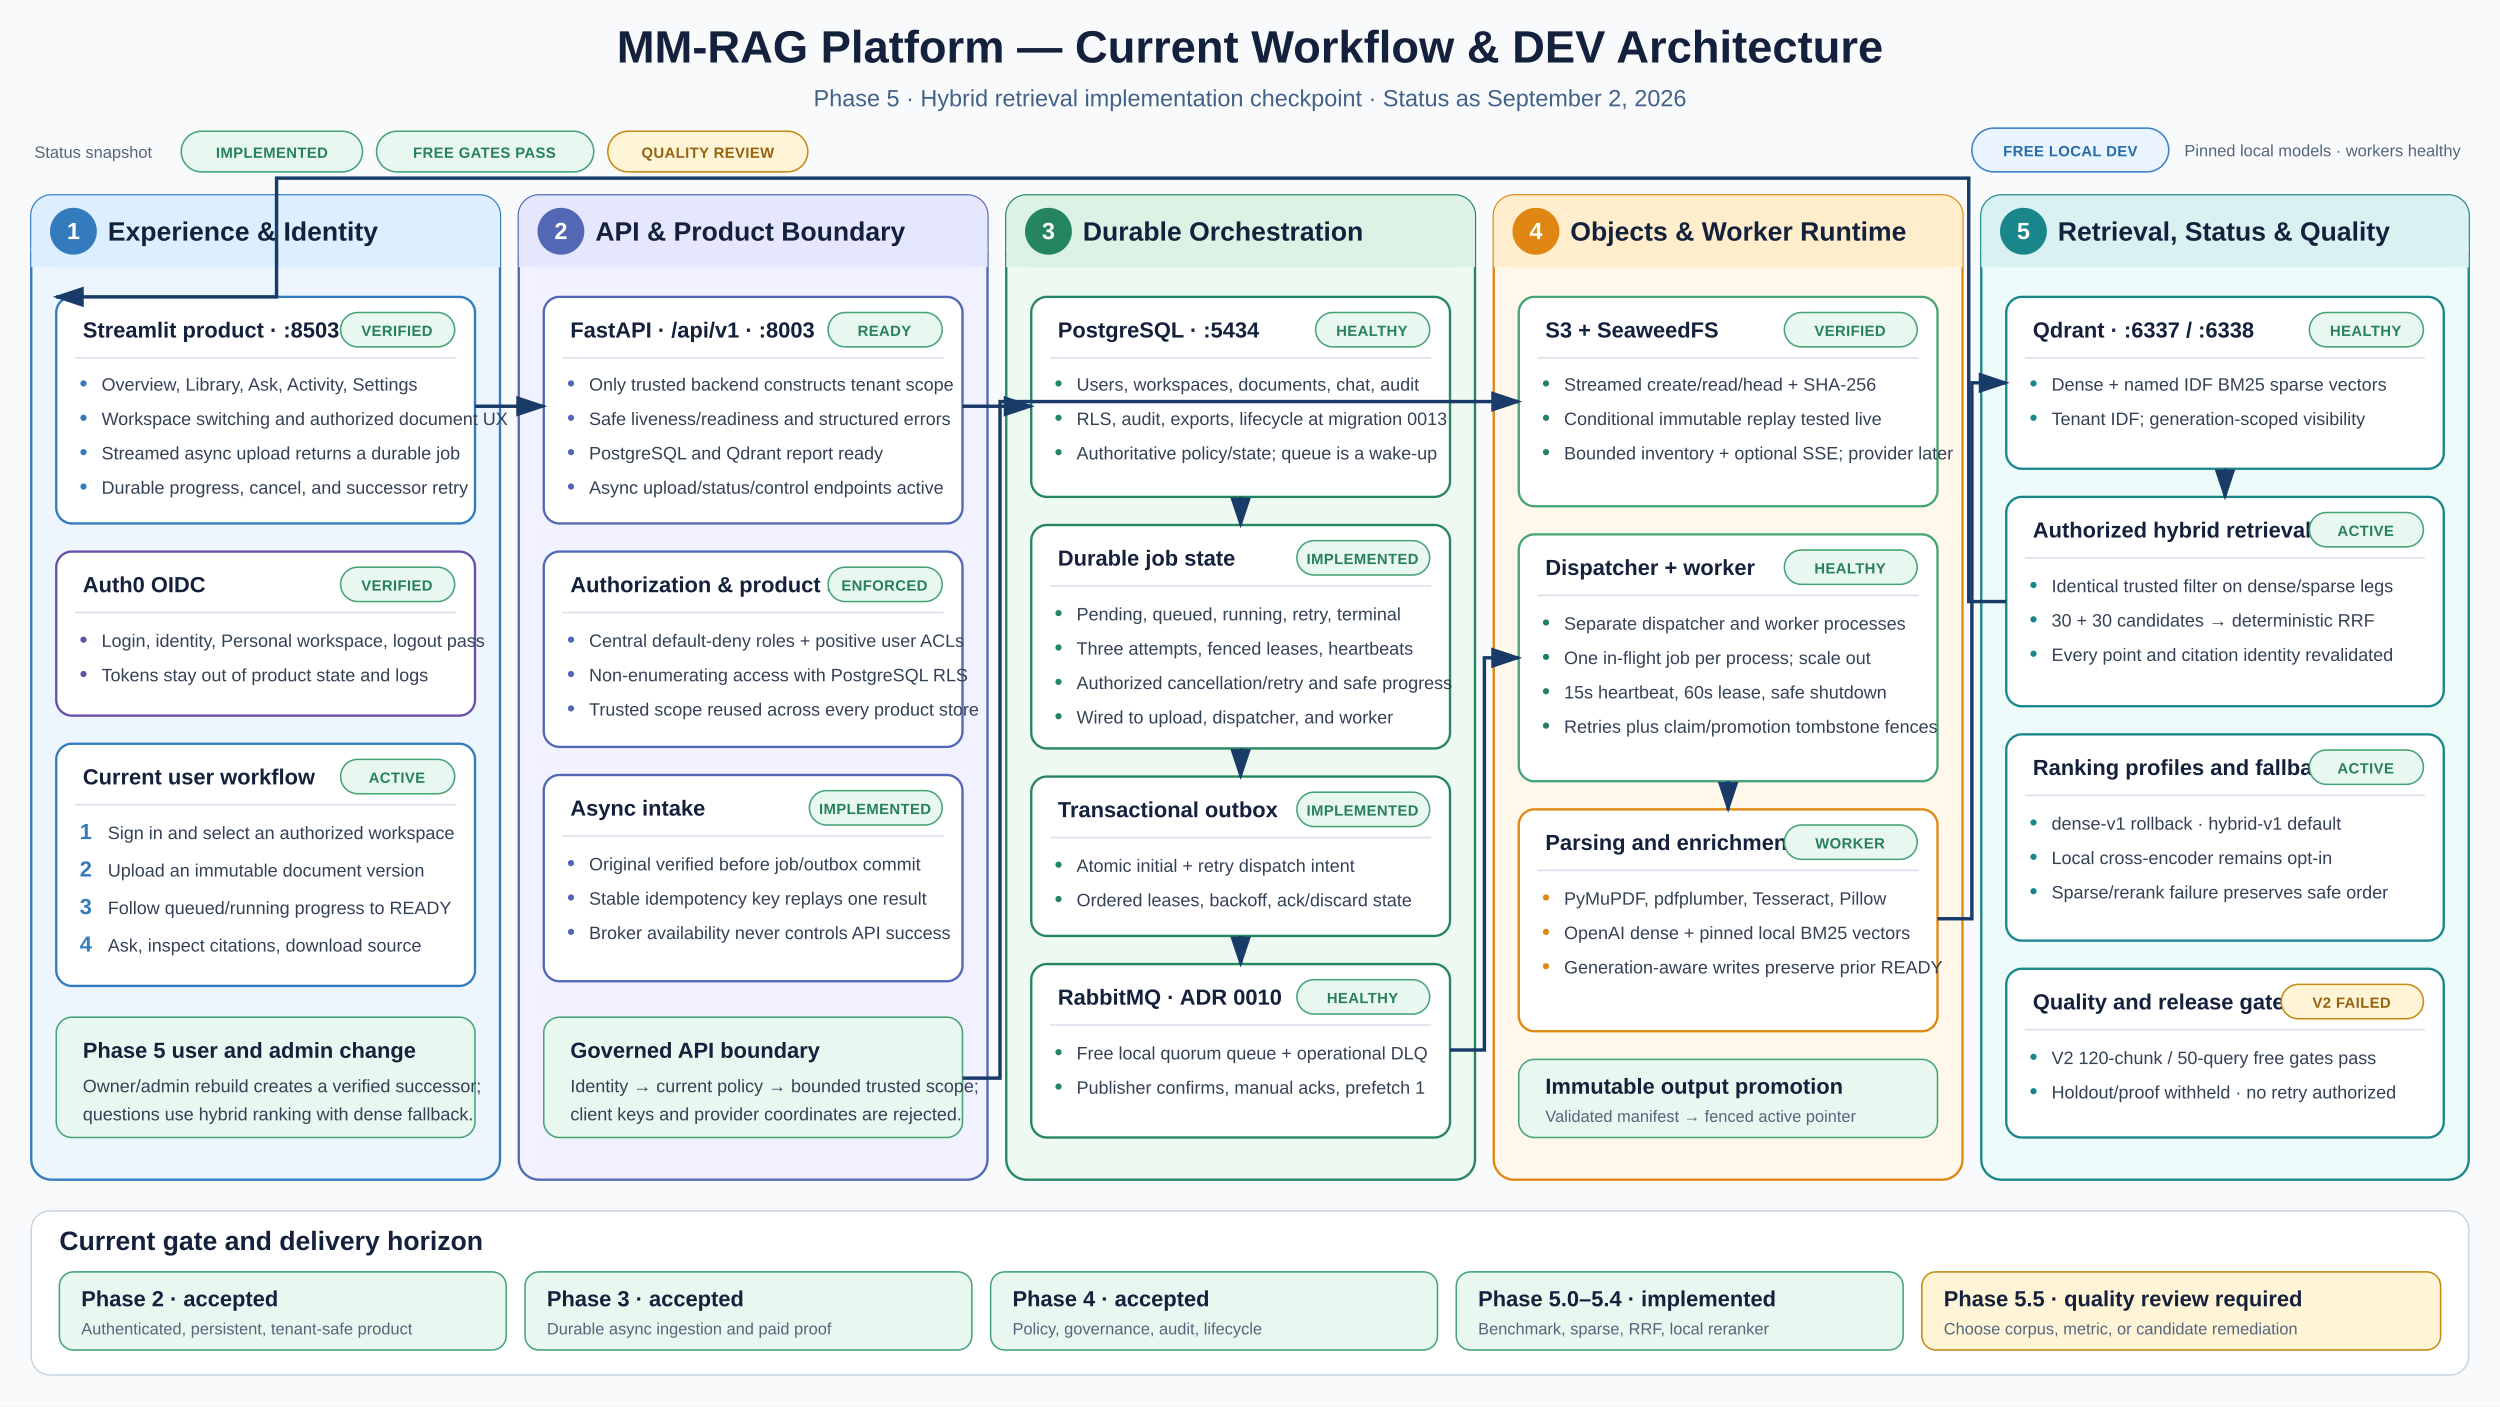
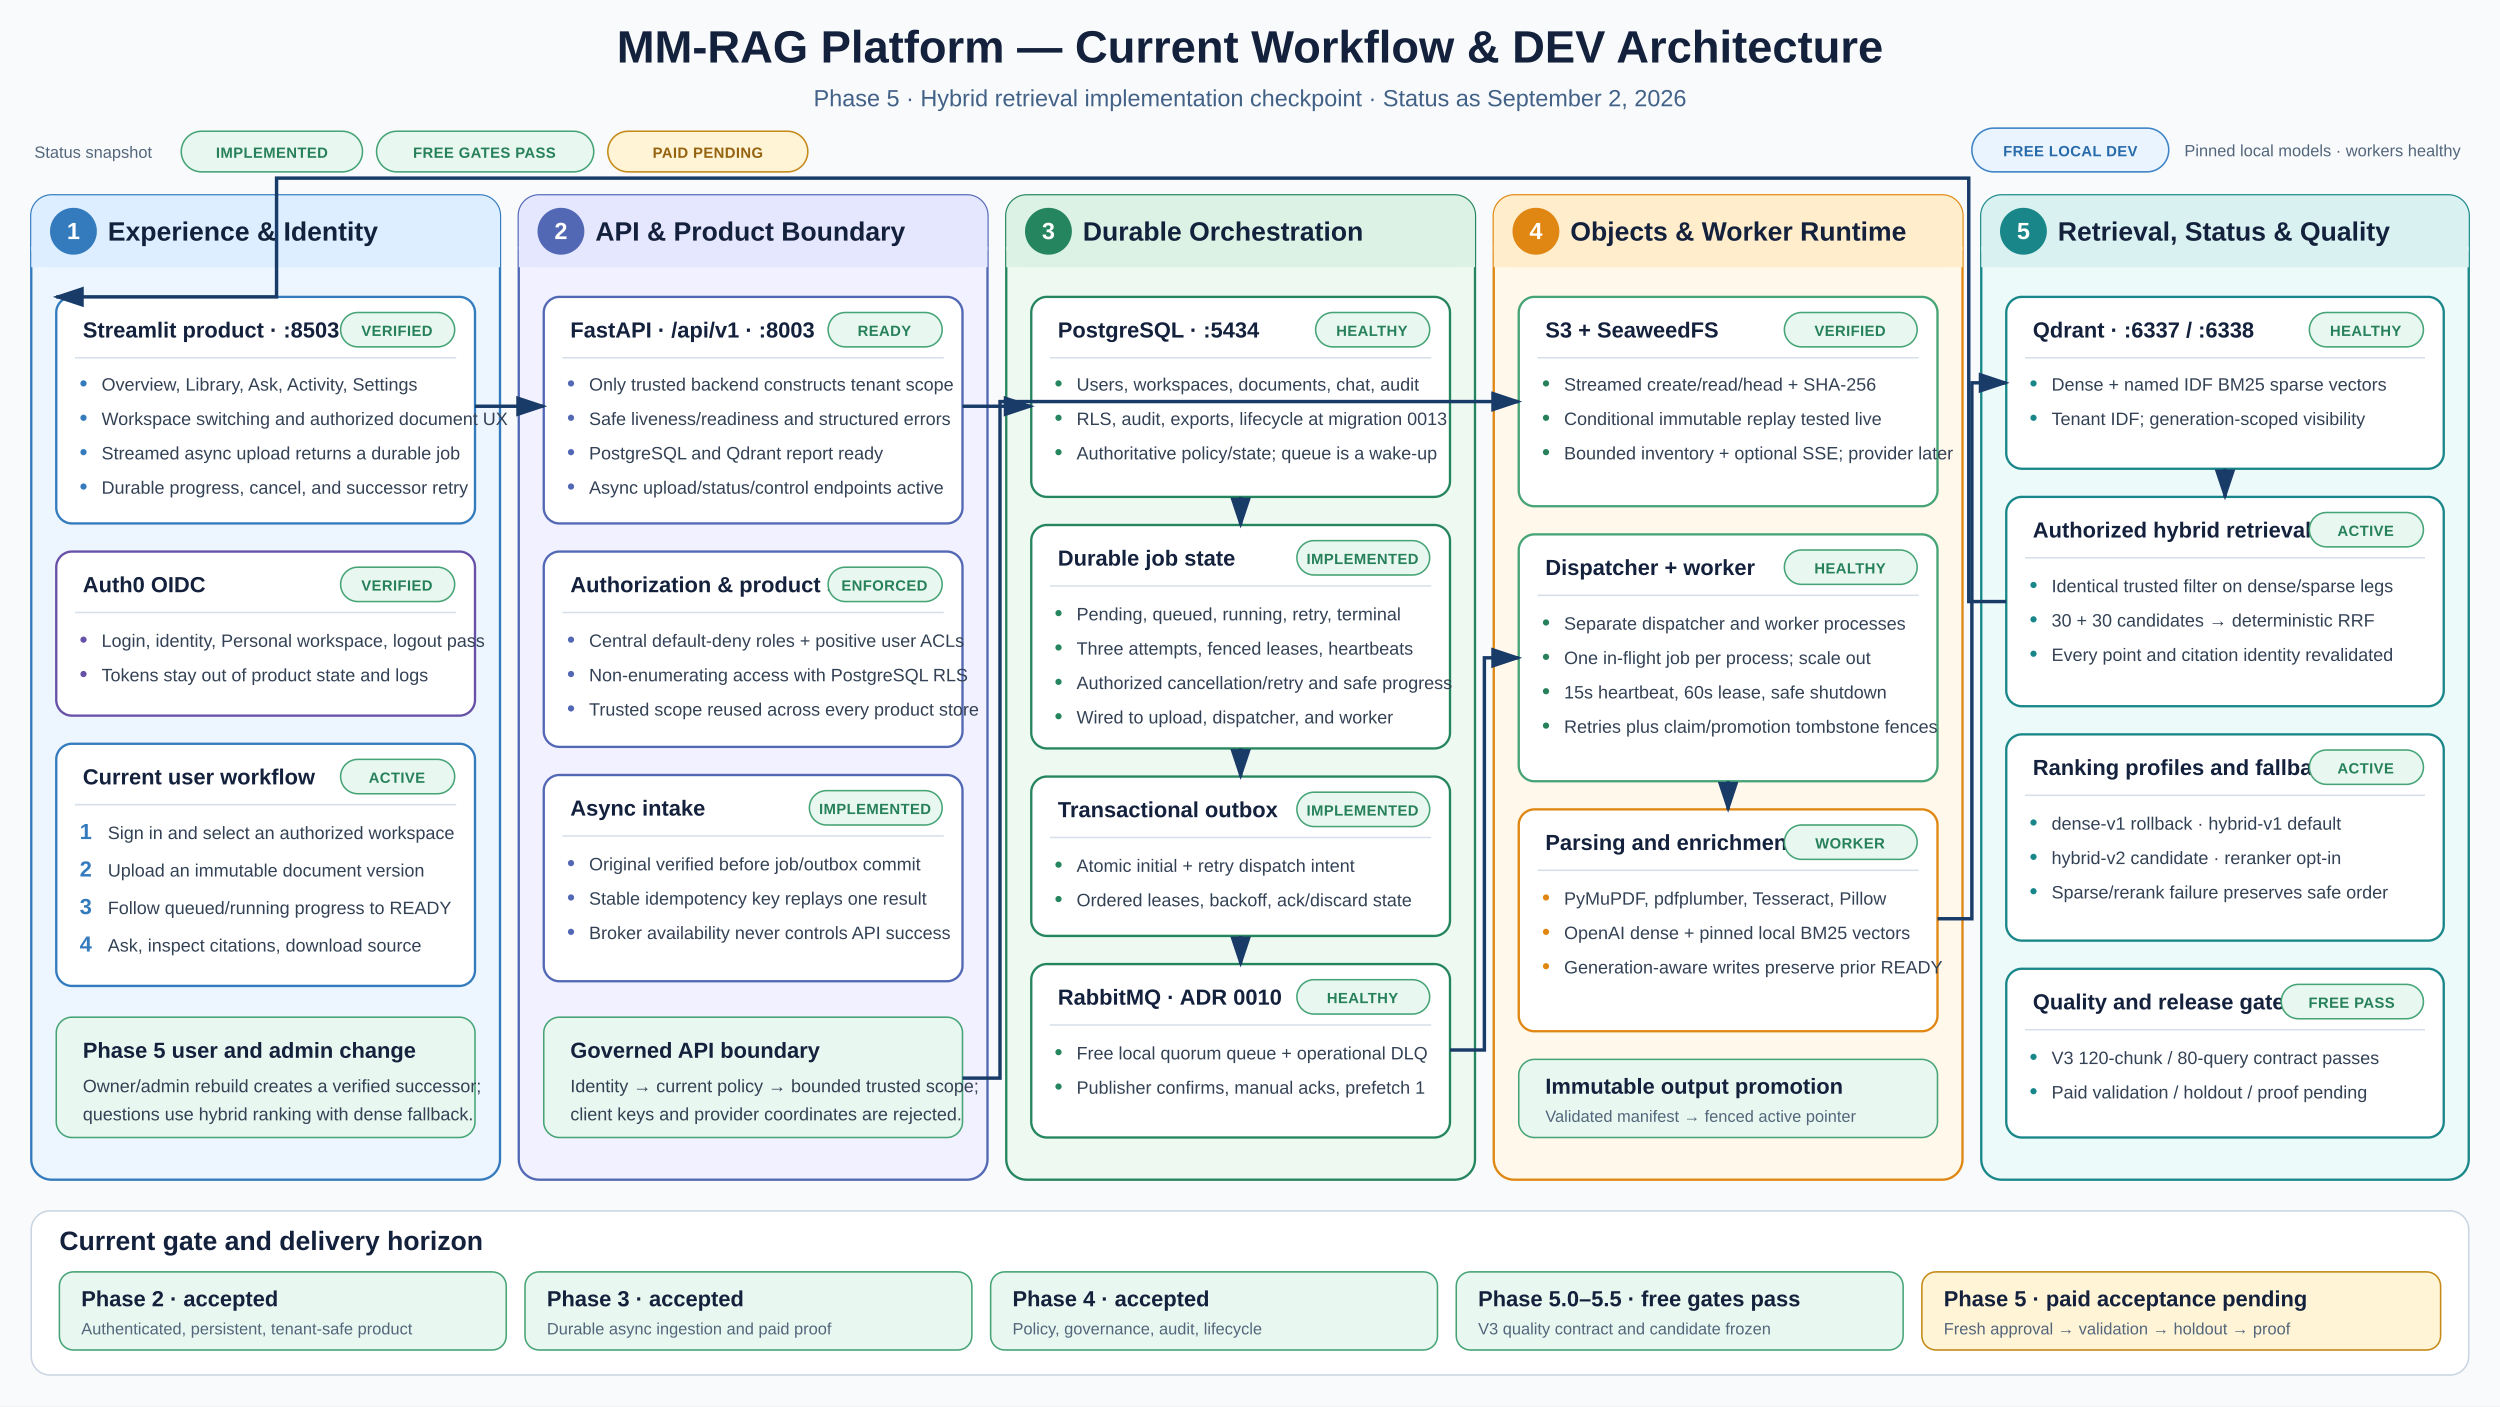
<svg xmlns="http://www.w3.org/2000/svg" width="1600" height="900" viewBox="0 0 1600 900" role="img" aria-labelledby="title desc">
  <defs>
    <marker id="arrow" markerWidth="10" markerHeight="10" refX="8" refY="3" orient="auto" markerUnits="strokeWidth">
      <path d="M0,0 L0,6 L9,3 z" fill="#193b68" />
    </marker>
    <marker id="arrow-plan" markerWidth="10" markerHeight="10" refX="8" refY="3" orient="auto" markerUnits="strokeWidth">
      <path d="M0,0 L0,6 L9,3 z" fill="#64748b" />
    </marker>
    <style>
      .title { font: 700 29px Arial, sans-serif; fill: #14213d; }
      .subtitle { font: 400 15px Arial, sans-serif; fill: #426187; }
      .lane-title { font: 700 17px Arial, sans-serif; fill: #14213d; }
      .card-title { font: 700 14px Arial, sans-serif; fill: #14213d; }
      .body { font: 400 11.5px Arial, sans-serif; fill: #334155; }
      .small { font: 400 10.5px Arial, sans-serif; fill: #52657b; }
      .tiny { font: 700 9.5px Arial, sans-serif; letter-spacing: .25px; }
      .step { font: 700 15px Arial, sans-serif; fill: white; }
      .card { fill: white; stroke-width: 1.5; rx: 10; }
      .divider { stroke: #d7e0ea; stroke-width: 1; }
      .flow { fill: none; stroke: #193b68; stroke-width: 2.2; marker-end: url(#arrow); }
      .planned-flow { fill: none; stroke: #64748b; stroke-width: 2; stroke-dasharray: 7 5; marker-end: url(#arrow-plan); }
      .dot { font: 700 14px Arial, sans-serif; }
    </style>
  </defs>
  <rect width="1600" height="900" fill="#f8fafc" />
  <text x="800" y="40" text-anchor="middle" class="title">MM-RAG Platform — Current Workflow &amp; DEV Architecture</text>
  <text x="800" y="68" text-anchor="middle" class="subtitle">Phase 5 · Hybrid retrieval implementation checkpoint · Status as September 2, 2026</text>
  <text x="22" y="101" class="small" font-weight="700">Status snapshot</text>
  <rect x="116" y="84" width="116" height="26" rx="13" fill="#e8f7ef" stroke="#47a477" />
  <text x="174" y="101" text-anchor="middle" class="tiny" fill="#26805a">IMPLEMENTED</text>
  <rect x="241" y="84" width="139" height="26" rx="13" fill="#e8f7ef" stroke="#47a477" />
  <text x="310" y="101" text-anchor="middle" class="tiny" fill="#26805a">FREE GATES PASS</text>
  <rect x="389" y="84" width="128" height="26" rx="13" fill="#fff4d6" stroke="#c58a18" />
-   <text x="453" y="101" text-anchor="middle" class="tiny" fill="#95620d">QUALITY REVIEW</text>
+   <text x="453" y="101" text-anchor="middle" class="tiny" fill="#95620d">PAID PENDING</text>
  <rect x="1262" y="82" width="126" height="28" rx="14" fill="#eaf4ff" stroke="#3d83c5" />
  <text x="1325" y="100" text-anchor="middle" class="tiny" fill="#276aa9">FREE LOCAL DEV</text>
  <text x="1398" y="100" class="small">Pinned local models · workers healthy</text>
  <rect x="20" y="125" width="300" height="630" rx="13" fill="#edf6ff" stroke="#347bbd" stroke-width="1.5" />
  <rect x="20" y="125" width="300" height="46" rx="13" fill="#dceeff" />
  <rect x="20" y="158" width="300" height="13" fill="#dceeff" />
  <circle cx="47" cy="148" r="15" fill="#347bbd" />
  <text x="47" y="153" text-anchor="middle" class="step">1</text>
  <text x="69" y="154" class="lane-title">Experience &amp; Identity</text>
  <rect x="36" y="190" width="268" height="145" class="card" stroke="#347bbd" />
  <text x="53" y="216" class="card-title">Streamlit product · :8503</text>
  <rect x="218" y="200" width="73" height="22" rx="11" fill="#e8f7ef" stroke="#47a477" />
  <text x="254" y="215" text-anchor="middle" class="tiny" fill="#26805a">VERIFIED</text>
  <line x1="48" y1="229" x2="292" y2="229" class="divider" />
  <text x="51" y="250" class="dot" fill="#347bbd">•</text>
  <text x="65" y="250" class="body">Overview, Library, Ask, Activity, Settings</text>
  <text x="51" y="272" class="dot" fill="#347bbd">•</text>
  <text x="65" y="272" class="body">Workspace switching and authorized document UX</text>
  <text x="51" y="294" class="dot" fill="#347bbd">•</text>
  <text x="65" y="294" class="body">Streamed async upload returns a durable job</text>
  <text x="51" y="316" class="dot" fill="#347bbd">•</text>
  <text x="65" y="316" class="body">Durable progress, cancel, and successor retry</text>
  <rect x="36" y="353" width="268" height="105" class="card" stroke="#6751a7" />
  <text x="53" y="379" class="card-title">Auth0 OIDC</text>
  <rect x="218" y="363" width="73" height="22" rx="11" fill="#e8f7ef" stroke="#47a477" />
  <text x="254" y="378" text-anchor="middle" class="tiny" fill="#26805a">VERIFIED</text>
  <line x1="48" y1="392" x2="292" y2="392" class="divider" />
  <text x="51" y="414" class="dot" fill="#6751a7">•</text>
  <text x="65" y="414" class="body">Login, identity, Personal workspace, logout pass</text>
  <text x="51" y="436" class="dot" fill="#6751a7">•</text>
  <text x="65" y="436" class="body">Tokens stay out of product state and logs</text>
  <rect x="36" y="476" width="268" height="155" class="card" stroke="#347bbd" />
  <text x="53" y="502" class="card-title">Current user workflow</text>
  <rect x="218" y="486" width="73" height="22" rx="11" fill="#e8f7ef" stroke="#47a477" />
  <text x="254" y="501" text-anchor="middle" class="tiny" fill="#26805a">ACTIVE</text>
  <line x1="48" y1="515" x2="292" y2="515" class="divider" />
  <text x="51" y="537" class="dot" fill="#347bbd">1</text>
  <text x="69" y="537" class="body">Sign in and select an authorized workspace</text>
  <text x="51" y="561" class="dot" fill="#347bbd">2</text>
  <text x="69" y="561" class="body">Upload an immutable document version</text>
  <text x="51" y="585" class="dot" fill="#347bbd">3</text>
  <text x="69" y="585" class="body">Follow queued/running progress to READY</text>
  <text x="51" y="609" class="dot" fill="#347bbd">4</text>
  <text x="69" y="609" class="body">Ask, inspect citations, download source</text>
  <rect x="36" y="651" width="268" height="77" rx="10" fill="#e8f7ef" stroke="#47a477" />
  <text x="53" y="677" class="card-title">Phase 5 user and admin change</text>
  <text x="53" y="699" class="body">Owner/admin rebuild creates a verified successor;</text>
  <text x="53" y="717" class="body">questions use hybrid ranking with dense fallback.</text>
  <rect x="332" y="125" width="300" height="630" rx="13" fill="#f2f1ff" stroke="#5268b5" stroke-width="1.5" />
  <rect x="332" y="125" width="300" height="46" rx="13" fill="#e5e7ff" />
  <rect x="332" y="158" width="300" height="13" fill="#e5e7ff" />
  <circle cx="359" cy="148" r="15" fill="#5268b5" />
  <text x="359" y="153" text-anchor="middle" class="step">2</text>
  <text x="381" y="154" class="lane-title">API &amp; Product Boundary</text>
  <rect x="348" y="190" width="268" height="145" class="card" stroke="#5268b5" />
  <text x="365" y="216" class="card-title">FastAPI · /api/v1 · :8003</text>
  <rect x="530" y="200" width="73" height="22" rx="11" fill="#e8f7ef" stroke="#47a477" />
  <text x="566" y="215" text-anchor="middle" class="tiny" fill="#26805a">READY</text>
  <line x1="360" y1="229" x2="604" y2="229" class="divider" />
  <text x="363" y="250" class="dot" fill="#5268b5">•</text>
  <text x="377" y="250" class="body">Only trusted backend constructs tenant scope</text>
  <text x="363" y="272" class="dot" fill="#5268b5">•</text>
  <text x="377" y="272" class="body">Safe liveness/readiness and structured errors</text>
  <text x="363" y="294" class="dot" fill="#5268b5">•</text>
  <text x="377" y="294" class="body">PostgreSQL and Qdrant report ready</text>
  <text x="363" y="316" class="dot" fill="#5268b5">•</text>
  <text x="377" y="316" class="body">Async upload/status/control endpoints active</text>
  <rect x="348" y="353" width="268" height="125" class="card" stroke="#5268b5" />
  <text x="365" y="379" class="card-title">Authorization &amp; product services</text>
  <rect x="530" y="363" width="73" height="22" rx="11" fill="#e8f7ef" stroke="#47a477" />
  <text x="566" y="378" text-anchor="middle" class="tiny" fill="#26805a">ENFORCED</text>
  <line x1="360" y1="392" x2="604" y2="392" class="divider" />
  <text x="363" y="414" class="dot" fill="#5268b5">•</text>
  <text x="377" y="414" class="body">Central default-deny roles + positive user ACLs</text>
  <text x="363" y="436" class="dot" fill="#5268b5">•</text>
  <text x="377" y="436" class="body">Non-enumerating access with PostgreSQL RLS</text>
  <text x="363" y="458" class="dot" fill="#5268b5">•</text>
  <text x="377" y="458" class="body">Trusted scope reused across every product store</text>
  <rect x="348" y="496" width="268" height="132" class="card" stroke="#5268b5" />
  <text x="365" y="522" class="card-title">Async intake</text>
  <rect x="518" y="506" width="85" height="22" rx="11" fill="#e8f7ef" stroke="#47a477" />
  <text x="560" y="521" text-anchor="middle" class="tiny" fill="#26805a">IMPLEMENTED</text>
  <line x1="360" y1="535" x2="604" y2="535" class="divider" />
  <text x="363" y="557" class="dot" fill="#5268b5">•</text>
  <text x="377" y="557" class="body">Original verified before job/outbox commit</text>
  <text x="363" y="579" class="dot" fill="#5268b5">•</text>
  <text x="377" y="579" class="body">Stable idempotency key replays one result</text>
  <text x="363" y="601" class="dot" fill="#5268b5">•</text>
  <text x="377" y="601" class="body">Broker availability never controls API success</text>
  <rect x="348" y="651" width="268" height="77" rx="10" fill="#e8f7ef" stroke="#47a477" />
  <text x="365" y="677" class="card-title">Governed API boundary</text>
  <text x="365" y="699" class="body">Identity → current policy → bounded trusted scope;</text>
  <text x="365" y="717" class="body">client keys and provider coordinates are rejected.</text>
  <rect x="644" y="125" width="300" height="630" rx="13" fill="#eef9f2" stroke="#25855e" stroke-width="1.5" />
  <rect x="644" y="125" width="300" height="46" rx="13" fill="#dcf2e5" />
  <rect x="644" y="158" width="300" height="13" fill="#dcf2e5" />
  <circle cx="671" cy="148" r="15" fill="#25855e" />
  <text x="671" y="153" text-anchor="middle" class="step">3</text>
  <text x="693" y="154" class="lane-title">Durable Orchestration</text>
  <rect x="660" y="190" width="268" height="128" class="card" stroke="#25855e" />
  <text x="677" y="216" class="card-title">PostgreSQL · :5434</text>
  <rect x="842" y="200" width="73" height="22" rx="11" fill="#e8f7ef" stroke="#47a477" />
  <text x="878" y="215" text-anchor="middle" class="tiny" fill="#26805a">HEALTHY</text>
  <line x1="672" y1="229" x2="916" y2="229" class="divider" />
  <text x="675" y="250" class="dot" fill="#25855e">•</text>
  <text x="689" y="250" class="body">Users, workspaces, documents, chat, audit</text>
  <text x="675" y="272" class="dot" fill="#25855e">•</text>
  <text x="689" y="272" class="body">RLS, audit, exports, lifecycle at migration 0013</text>
  <text x="675" y="294" class="dot" fill="#25855e">•</text>
  <text x="689" y="294" class="body">Authoritative policy/state; queue is a wake-up</text>
  <rect x="660" y="336" width="268" height="143" class="card" stroke="#25855e" />
  <text x="677" y="362" class="card-title">Durable job state</text>
  <rect x="830" y="346" width="85" height="22" rx="11" fill="#e8f7ef" stroke="#47a477" />
  <text x="872" y="361" text-anchor="middle" class="tiny" fill="#26805a">IMPLEMENTED</text>
  <line x1="672" y1="375" x2="916" y2="375" class="divider" />
  <text x="675" y="397" class="dot" fill="#25855e">•</text>
  <text x="689" y="397" class="body">Pending, queued, running, retry, terminal</text>
  <text x="675" y="419" class="dot" fill="#25855e">•</text>
  <text x="689" y="419" class="body">Three attempts, fenced leases, heartbeats</text>
  <text x="675" y="441" class="dot" fill="#25855e">•</text>
  <text x="689" y="441" class="body">Authorized cancellation/retry and safe progress</text>
  <text x="675" y="463" class="dot" fill="#25855e">•</text>
  <text x="689" y="463" class="body">Wired to upload, dispatcher, and worker</text>
  <rect x="660" y="497" width="268" height="102" class="card" stroke="#25855e" />
  <text x="677" y="523" class="card-title">Transactional outbox</text>
  <rect x="830" y="507" width="85" height="22" rx="11" fill="#e8f7ef" stroke="#47a477" />
  <text x="872" y="522" text-anchor="middle" class="tiny" fill="#26805a">IMPLEMENTED</text>
  <line x1="672" y1="536" x2="916" y2="536" class="divider" />
  <text x="675" y="558" class="dot" fill="#25855e">•</text>
  <text x="689" y="558" class="body">Atomic initial + retry dispatch intent</text>
  <text x="675" y="580" class="dot" fill="#25855e">•</text>
  <text x="689" y="580" class="body">Ordered leases, backoff, ack/discard state</text>
  <rect x="660" y="617" width="268" height="111" class="card" stroke="#25855e" />
  <text x="677" y="643" class="card-title">RabbitMQ · ADR 0010</text>
  <rect x="830" y="627" width="85" height="22" rx="11" fill="#e8f7ef" stroke="#47a477" />
  <text x="872" y="642" text-anchor="middle" class="tiny" fill="#26805a">HEALTHY</text>
  <line x1="672" y1="656" x2="916" y2="656" class="divider" />
  <text x="675" y="678" class="dot" fill="#25855e">•</text>
  <text x="689" y="678" class="body">Free local quorum queue + operational DLQ</text>
  <text x="675" y="700" class="dot" fill="#25855e">•</text>
  <text x="689" y="700" class="body">Publisher confirms, manual acks, prefetch 1</text>
  <rect x="956" y="125" width="300" height="630" rx="13" fill="#fff8eb" stroke="#e08713" stroke-width="1.5" />
  <rect x="956" y="125" width="300" height="46" rx="13" fill="#ffedcb" />
  <rect x="956" y="158" width="300" height="13" fill="#ffedcb" />
  <circle cx="983" cy="148" r="15" fill="#e08713" />
  <text x="983" y="153" text-anchor="middle" class="step">4</text>
  <text x="1005" y="154" class="lane-title">Objects &amp; Worker Runtime</text>
  <rect x="972" y="190" width="268" height="134" class="card" stroke="#47a477" />
  <text x="989" y="216" class="card-title">S3 + SeaweedFS</text>
  <rect x="1142" y="200" width="85" height="22" rx="11" fill="#e8f7ef" stroke="#47a477" />
  <text x="1184" y="215" text-anchor="middle" class="tiny" fill="#26805a">VERIFIED</text>
  <line x1="984" y1="229" x2="1228" y2="229" class="divider" />
  <text x="987" y="250" class="dot" fill="#26805a">•</text>
  <text x="1001" y="250" class="body">Streamed create/read/head + SHA-256</text>
  <text x="987" y="272" class="dot" fill="#26805a">•</text>
  <text x="1001" y="272" class="body">Conditional immutable replay tested live</text>
  <text x="987" y="294" class="dot" fill="#26805a">•</text>
  <text x="1001" y="294" class="body">Bounded inventory + optional SSE; provider later</text>
  <rect x="972" y="342" width="268" height="158" class="card" stroke="#47a477" />
  <text x="989" y="368" class="card-title">Dispatcher + worker</text>
  <rect x="1142" y="352" width="85" height="22" rx="11" fill="#e8f7ef" stroke="#47a477" />
  <text x="1184" y="367" text-anchor="middle" class="tiny" fill="#26805a">HEALTHY</text>
  <line x1="984" y1="381" x2="1228" y2="381" class="divider" />
  <text x="987" y="403" class="dot" fill="#26805a">•</text>
  <text x="1001" y="403" class="body">Separate dispatcher and worker processes</text>
  <text x="987" y="425" class="dot" fill="#26805a">•</text>
  <text x="1001" y="425" class="body">One in-flight job per process; scale out</text>
  <text x="987" y="447" class="dot" fill="#26805a">•</text>
  <text x="1001" y="447" class="body">15s heartbeat, 60s lease, safe shutdown</text>
  <text x="987" y="469" class="dot" fill="#26805a">•</text>
  <text x="1001" y="469" class="body">Retries plus claim/promotion tombstone fences</text>
  <rect x="972" y="518" width="268" height="142" class="card" stroke="#e08713" />
  <text x="989" y="544" class="card-title">Parsing and enrichment pipeline</text>
  <rect x="1142" y="528" width="85" height="22" rx="11" fill="#e8f7ef" stroke="#47a477" />
  <text x="1184" y="543" text-anchor="middle" class="tiny" fill="#26805a">WORKER</text>
  <line x1="984" y1="557" x2="1228" y2="557" class="divider" />
  <text x="987" y="579" class="dot" fill="#e08713">•</text>
  <text x="1001" y="579" class="body">PyMuPDF, pdfplumber, Tesseract, Pillow</text>
  <text x="987" y="601" class="dot" fill="#e08713">•</text>
  <text x="1001" y="601" class="body">OpenAI dense + pinned local BM25 vectors</text>
  <text x="987" y="623" class="dot" fill="#e08713">•</text>
  <text x="1001" y="623" class="body">Generation-aware writes preserve prior READY</text>
  <rect x="972" y="678" width="268" height="50" rx="10" fill="#e8f7ef" stroke="#47a477" />
  <text x="989" y="700" class="card-title">Immutable output promotion</text>
  <text x="989" y="718" class="small">Validated manifest → fenced active pointer</text>
  <rect x="1268" y="125" width="312" height="630" rx="13" fill="#edfafa" stroke="#198789" stroke-width="1.5" />
  <rect x="1268" y="125" width="312" height="46" rx="13" fill="#d9f1f1" />
  <rect x="1268" y="158" width="312" height="13" fill="#d9f1f1" />
  <circle cx="1295" cy="148" r="15" fill="#198789" />
  <text x="1295" y="153" text-anchor="middle" class="step">5</text>
  <text x="1317" y="154" class="lane-title">Retrieval, Status &amp; Quality</text>
  <rect x="1284" y="190" width="280" height="110" class="card" stroke="#198789" />
  <text x="1301" y="216" class="card-title">Qdrant · :6337 / :6338</text>
  <rect x="1478" y="200" width="73" height="22" rx="11" fill="#e8f7ef" stroke="#47a477" />
  <text x="1514" y="215" text-anchor="middle" class="tiny" fill="#26805a">HEALTHY</text>
  <line x1="1296" y1="229" x2="1552" y2="229" class="divider" />
  <text x="1299" y="250" class="dot" fill="#198789">•</text>
  <text x="1313" y="250" class="body">Dense + named IDF BM25 sparse vectors</text>
  <text x="1299" y="272" class="dot" fill="#198789">•</text>
  <text x="1313" y="272" class="body">Tenant IDF; generation-scoped visibility</text>
  <rect x="1284" y="318" width="280" height="134" class="card" stroke="#198789" />
  <text x="1301" y="344" class="card-title">Authorized hybrid retrieval</text>
  <rect x="1478" y="328" width="73" height="22" rx="11" fill="#e8f7ef" stroke="#47a477" />
  <text x="1514" y="343" text-anchor="middle" class="tiny" fill="#26805a">ACTIVE</text>
  <line x1="1296" y1="357" x2="1552" y2="357" class="divider" />
  <text x="1299" y="379" class="dot" fill="#198789">•</text>
  <text x="1313" y="379" class="body">Identical trusted filter on dense/sparse legs</text>
  <text x="1299" y="401" class="dot" fill="#198789">•</text>
  <text x="1313" y="401" class="body">30 + 30 candidates → deterministic RRF</text>
  <text x="1299" y="423" class="dot" fill="#198789">•</text>
  <text x="1313" y="423" class="body">Every point and citation identity revalidated</text>
  <rect x="1284" y="470" width="280" height="132" class="card" stroke="#198789" />
  <text x="1301" y="496" class="card-title">Ranking profiles and fallback</text>
  <rect x="1478" y="480" width="73" height="22" rx="11" fill="#e8f7ef" stroke="#47a477" />
  <text x="1514" y="495" text-anchor="middle" class="tiny" fill="#26805a">ACTIVE</text>
  <line x1="1296" y1="509" x2="1552" y2="509" class="divider" />
  <text x="1299" y="531" class="dot" fill="#198789">•</text>
  <text x="1313" y="531" class="body">dense-v1 rollback · hybrid-v1 default</text>
  <text x="1299" y="553" class="dot" fill="#198789">•</text>
-   <text x="1313" y="553" class="body">Local cross-encoder remains opt-in</text>
+   <text x="1313" y="553" class="body">hybrid-v2 candidate · reranker opt-in</text>
  <text x="1299" y="575" class="dot" fill="#198789">•</text>
  <text x="1313" y="575" class="body">Sparse/rerank failure preserves safe order</text>
  <rect x="1284" y="620" width="280" height="108" class="card" stroke="#198789" />
  <text x="1301" y="646" class="card-title">Quality and release gate</text>
-   <rect x="1460" y="630" width="91" height="22" rx="11" fill="#fff4d6" stroke="#c58a18" />
-   <text x="1505" y="645" text-anchor="middle" class="tiny" fill="#95620d">V2 FAILED</text>
+   <rect x="1460" y="630" width="91" height="22" rx="11" fill="#e8f7ef" stroke="#47a477" />
+   <text x="1505" y="645" text-anchor="middle" class="tiny" fill="#26805a">FREE PASS</text>
  <line x1="1296" y1="659" x2="1552" y2="659" class="divider" />
  <text x="1299" y="681" class="dot" fill="#198789">•</text>
-   <text x="1313" y="681" class="body">V2 120-chunk / 50-query free gates pass</text>
+   <text x="1313" y="681" class="body">V3 120-chunk / 80-query contract passes</text>
  <text x="1299" y="703" class="dot" fill="#198789">•</text>
-   <text x="1313" y="703" class="body">Holdout/proof withheld · no retry authorized</text>
+   <text x="1313" y="703" class="body">Paid validation / holdout / proof pending</text>
  <path d="M304 260 H348" class="flow" />
  <path d="M616 260 H660" class="flow" />
  <path d="M794 318 V336" class="flow" />
  <path d="M794 479 V497" class="flow" />
  <path d="M794 599 V617" class="flow" />
  <path d="M928 672 H950 V421 H972" class="flow" />
  <path d="M1106 500 V518" class="flow" />
  <path d="M1240 588 H1262 V245 H1284" class="flow" />
  <path d="M1424 300 V318" class="flow" />
  <path d="M1284 385 H1260 V114 H177 V190 H36" class="flow" />
  <path d="M616 690 H640 V257 H972" class="flow" />
  <rect x="20" y="775" width="1560" height="105" rx="12" fill="white" stroke="#cad5e2" />
  <text x="38" y="800" class="lane-title">Current gate and delivery horizon</text>
  <rect x="38" y="814" width="286" height="50" rx="9" fill="#e8f7ef" stroke="#47a477" />
  <text x="52" y="836" class="card-title" fill="#26805a">Phase 2 · accepted</text>
  <text x="52" y="854" class="small">Authenticated, persistent, tenant-safe product</text>
  <rect x="336" y="814" width="286" height="50" rx="9" fill="#e8f7ef" stroke="#47a477" />
  <text x="350" y="836" class="card-title" fill="#26805a">Phase 3 · accepted</text>
  <text x="350" y="854" class="small">Durable async ingestion and paid proof</text>
  <rect x="634" y="814" width="286" height="50" rx="9" fill="#e8f7ef" stroke="#47a477" />
  <text x="648" y="836" class="card-title" fill="#26805a">Phase 4 · accepted</text>
  <text x="648" y="854" class="small">Policy, governance, audit, lifecycle</text>
  <rect x="932" y="814" width="286" height="50" rx="9" fill="#e8f7ef" stroke="#47a477" />
-   <text x="946" y="836" class="card-title" fill="#26805a">Phase 5.0–5.4 · implemented</text>
-   <text x="946" y="854" class="small">Benchmark, sparse, RRF, local reranker</text>
+   <text x="946" y="836" class="card-title" fill="#26805a">Phase 5.0–5.5 · free gates pass</text>
+   <text x="946" y="854" class="small">V3 quality contract and candidate frozen</text>
  <rect x="1230" y="814" width="332" height="50" rx="9" fill="#fff4d6" stroke="#c58a18" />
-   <text x="1244" y="836" class="card-title" fill="#95620d">Phase 5.5 · quality review required</text>
-   <text x="1244" y="854" class="small">Choose corpus, metric, or candidate remediation</text>
+   <text x="1244" y="836" class="card-title" fill="#95620d">Phase 5 · paid acceptance pending</text>
+   <text x="1244" y="854" class="small">Fresh approval → validation → holdout → proof</text>
</svg>
